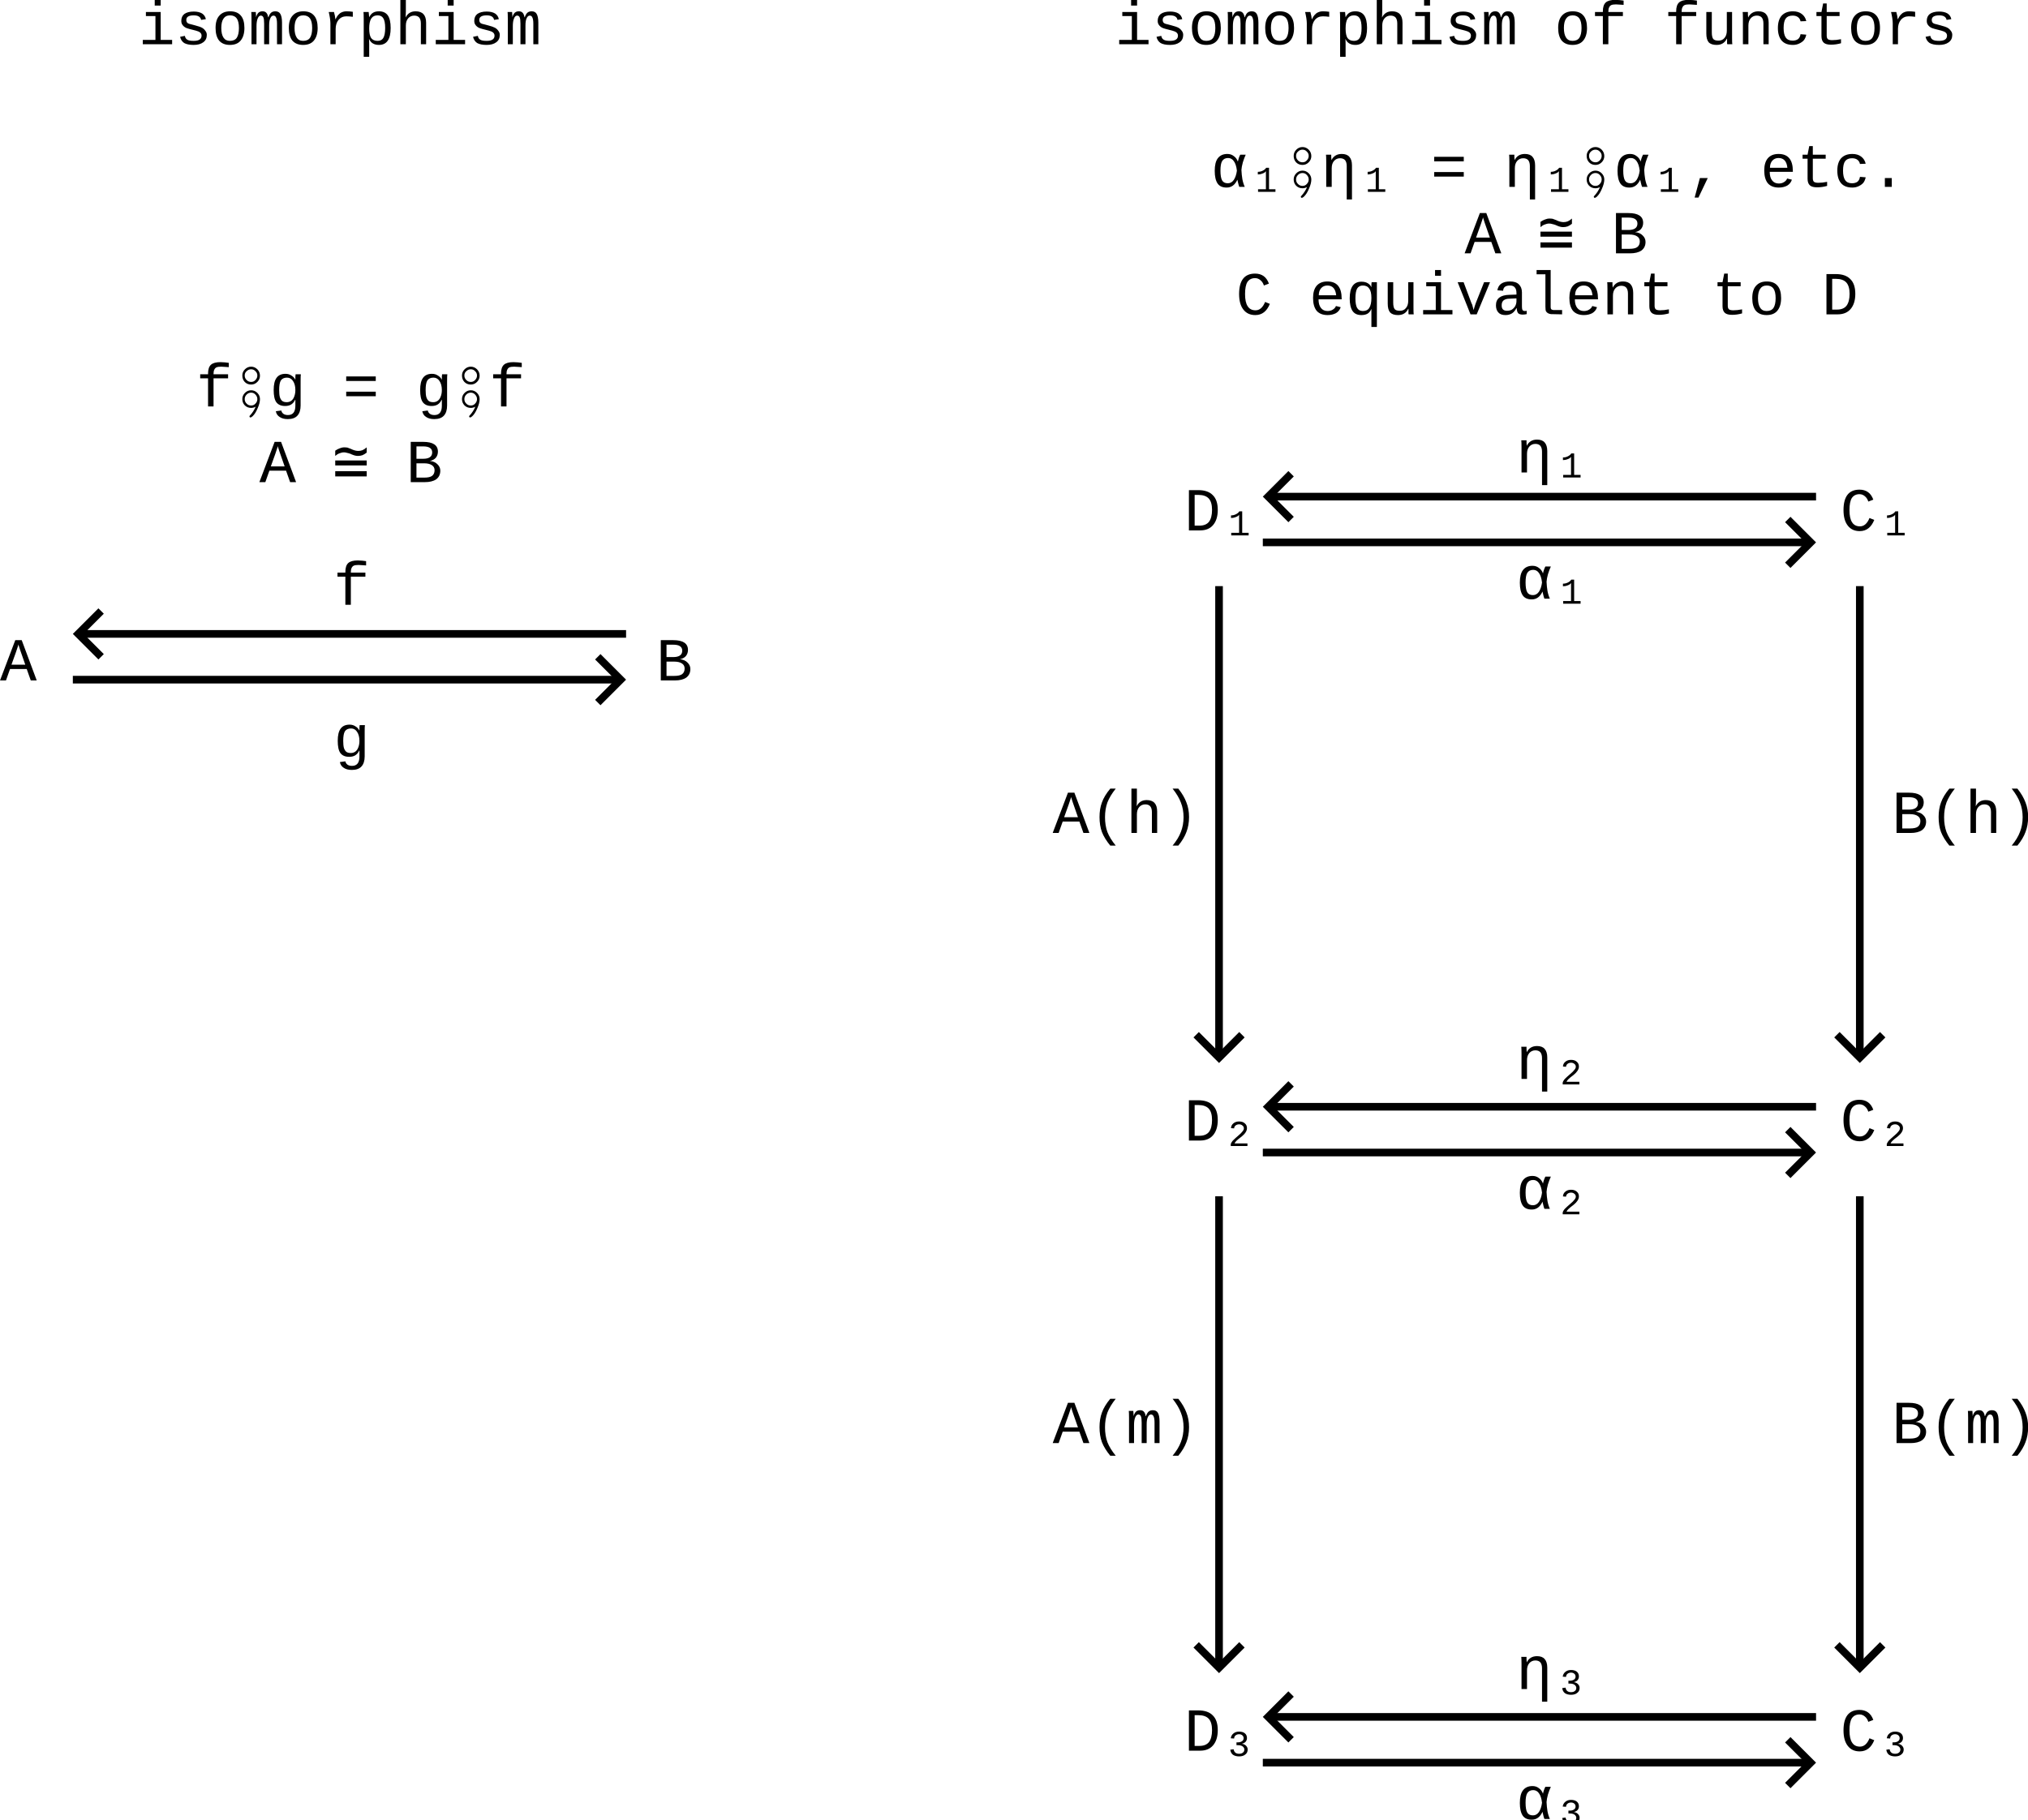
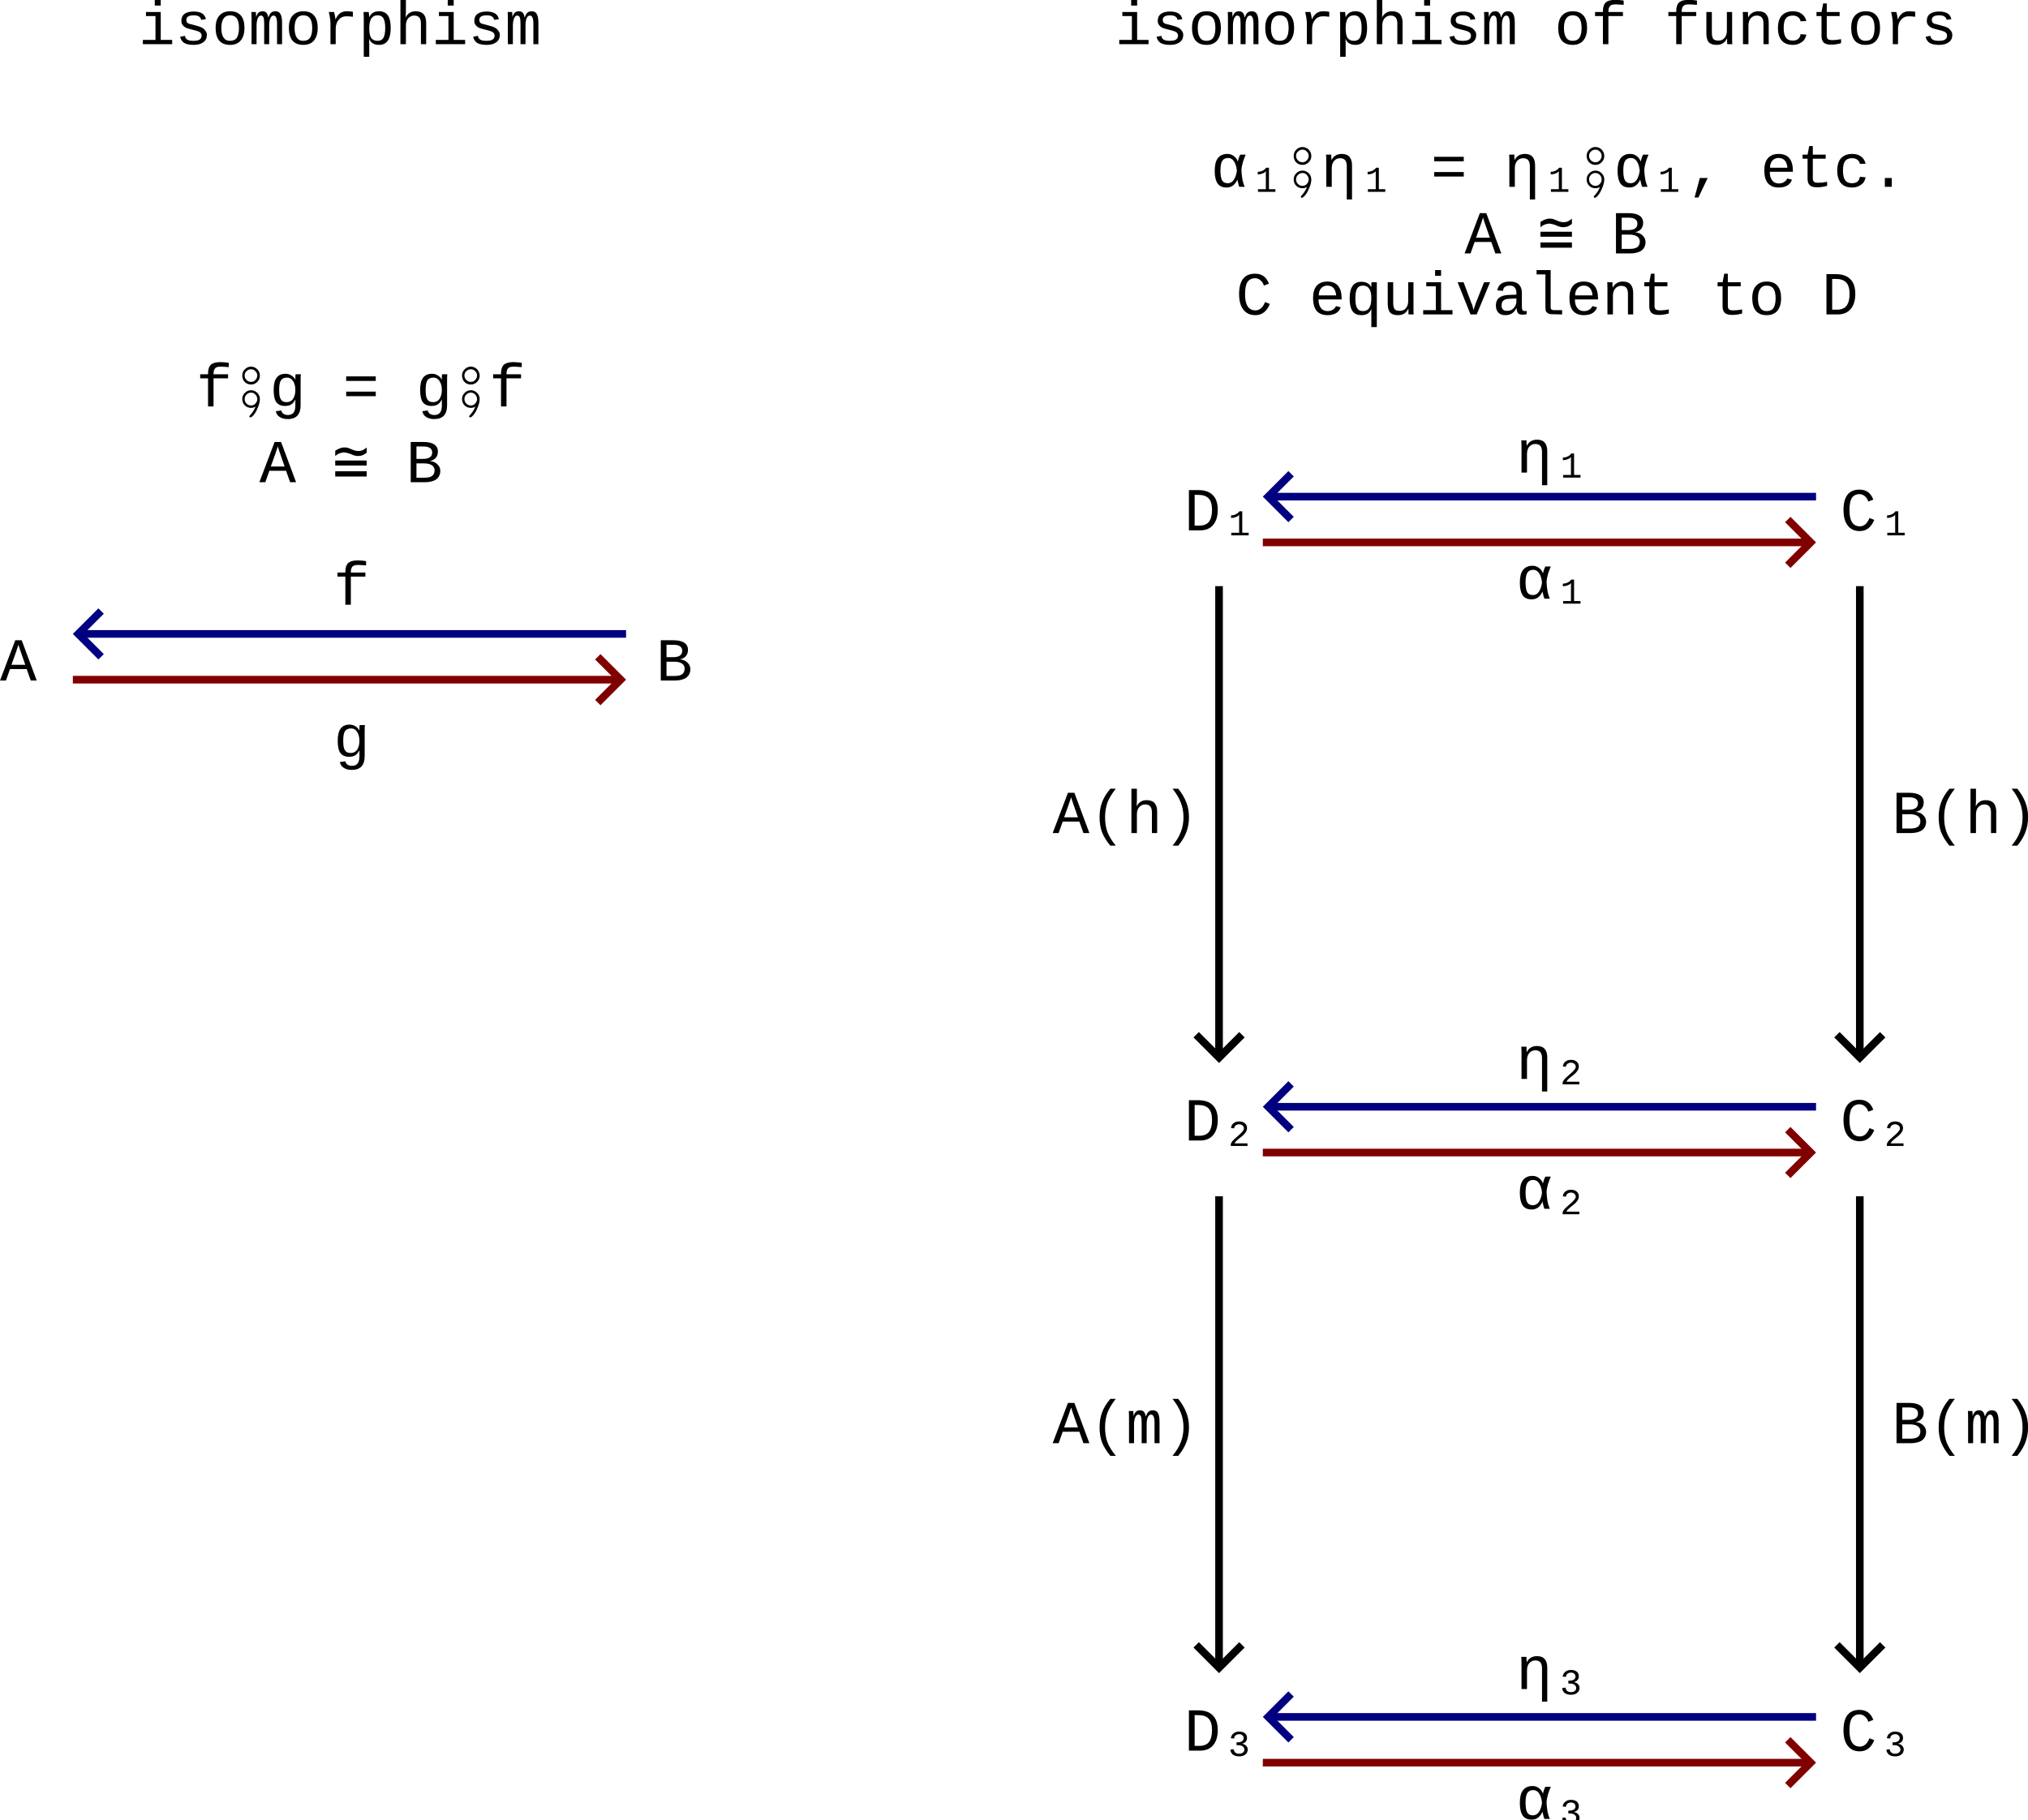
<svg xmlns="http://www.w3.org/2000/svg" width="132.93mm" height="119.289mm" viewBox="0 0 132.93 119.289" version="1.1" id="svg1820" xml:space="preserve">
  <defs id="defs1817">
+     <marker style="overflow:visible" id="marker101787" refX="0" refY="0" orient="auto-start-reverse" markerWidth="4.061" markerHeight="6.707" viewBox="0 0 4.061 6.707" preserveAspectRatio="xMidYMid">
+       <path style="fill:none;stroke:context-stroke;stroke-width:1;stroke-linecap:butt" d="M 3,-3 0,0 3,3" id="path101785" transform="rotate(180,0.125,0)" />
+     </marker>
+     <marker style="overflow:visible" id="marker101787_Fnone_S-800000" refX="0" refY="0" orient="auto-start-reverse" markerWidth="4.061" markerHeight="6.707" viewBox="0 0 4.061 6.707" preserveAspectRatio="xMidYMid">
+       <path style="fill:none;stroke:#800000;stroke-width:1;stroke-linecap:butt" d="M 3,-3 0,0 3,3" id="path104664" transform="rotate(180,0.125,0)" />
+     </marker>
+     <marker style="overflow:visible" id="marker100362" refX="0" refY="0" orient="auto-start-reverse" markerWidth="4.061" markerHeight="6.707" viewBox="0 0 4.061 6.707" preserveAspectRatio="xMidYMid">
+       <path style="fill:none;stroke:context-stroke;stroke-width:1;stroke-linecap:butt" d="M 3,-3 0,0 3,3" id="path100360" transform="rotate(180,0.125,0)" />
+     </marker>
+     <marker style="overflow:visible" id="marker100362_Fnone_S-000080" refX="0" refY="0" orient="auto-start-reverse" markerWidth="4.061" markerHeight="6.707" viewBox="0 0 4.061 6.707" preserveAspectRatio="xMidYMid">
+       <path style="fill:none;stroke:#000080;stroke-width:1;stroke-linecap:butt" d="M 3,-3 0,0 3,3" id="path104667" transform="rotate(180,0.125,0)" />
+     </marker>
+     <marker style="overflow:visible" id="marker99370" refX="0" refY="0" orient="auto-start-reverse" markerWidth="4.061" markerHeight="6.707" viewBox="0 0 4.061 6.707" preserveAspectRatio="xMidYMid">
+       <path style="fill:none;stroke:context-stroke;stroke-width:1;stroke-linecap:butt" d="M 3,-3 0,0 3,3" id="path99368" transform="rotate(180,0.125,0)" />
+     </marker>
+     <marker style="overflow:visible" id="marker99370_Fnone_S-000080" refX="0" refY="0" orient="auto-start-reverse" markerWidth="4.061" markerHeight="6.707" viewBox="0 0 4.061 6.707" preserveAspectRatio="xMidYMid">
+       <path style="fill:none;stroke:#000080;stroke-width:1;stroke-linecap:butt" d="M 3,-3 0,0 3,3" id="path104670" transform="rotate(180,0.125,0)" />
+     </marker>
+     <marker style="overflow:visible" id="marker98404" refX="0" refY="0" orient="auto-start-reverse" markerWidth="4.061" markerHeight="6.707" viewBox="0 0 4.061 6.707" preserveAspectRatio="xMidYMid">
+       <path style="fill:none;stroke:context-stroke;stroke-width:1;stroke-linecap:butt" d="M 3,-3 0,0 3,3" id="path98402" transform="rotate(180,0.125,0)" />
+     </marker>
+     <marker style="overflow:visible" id="marker98404_Fnone_S-000080" refX="0" refY="0" orient="auto-start-reverse" markerWidth="4.061" markerHeight="6.707" viewBox="0 0 4.061 6.707" preserveAspectRatio="xMidYMid">
+       <path style="fill:none;stroke:#000080;stroke-width:1;stroke-linecap:butt" d="M 3,-3 0,0 3,3" id="path104673" transform="rotate(180,0.125,0)" />
+     </marker>
+     <marker style="overflow:visible" id="Arrow1" refX="0" refY="0" orient="auto-start-reverse" markerWidth="4.061" markerHeight="6.707" viewBox="0 0 4.061 6.707" preserveAspectRatio="xMidYMid">
+       <path style="fill:none;stroke:context-stroke;stroke-width:1;stroke-linecap:butt" d="M 3,-3 0,0 3,3" id="path5057" transform="rotate(180,0.125,0)" />
+     </marker>
+     <marker style="overflow:visible" id="Arrow1_Fnone_S-000080" refX="0" refY="0" orient="auto-start-reverse" markerWidth="4.061" markerHeight="6.707" viewBox="0 0 4.061 6.707" preserveAspectRatio="xMidYMid">
+       <path style="fill:none;stroke:#000080;stroke-width:1;stroke-linecap:butt" d="M 3,-3 0,0 3,3" id="path104676" transform="rotate(180,0.125,0)" />
+     </marker>
    <marker style="overflow:visible" id="marker8986_Fnone_S-000000-3" refX="0" refY="0" orient="auto-start-reverse" markerWidth="4.061" markerHeight="6.707" viewBox="0 0 4.061 6.707" preserveAspectRatio="xMidYMid">
      <path style="fill:none;stroke:#000000;stroke-width:1;stroke-linecap:butt" d="M 3,-3 0,0 3,3" id="path137701-5" transform="rotate(180,0.125,0)" />
    </marker>
  </defs>
-   <g id="layer1" transform="translate(-43.74892,-408.1849)">
-     <g id="g32119" transform="translate(-0.6015393,-124.5579)">
-       <path style="font-variation-settings:normal;opacity:1;vector-effect:none;fill:none;fill-opacity:1;stroke:#000000;stroke-width:0.5;stroke-linecap:butt;stroke-linejoin:miter;stroke-miterlimit:4;stroke-dasharray:none;stroke-dashoffset:0;stroke-opacity:1;-inkscape-stroke:none;marker-end:url(#marker8986_Fnone_S-000000-3);stop-color:#000000;stop-opacity:1" d="M 49.125,577.301 H 84.909" id="path4461-2" />
-       <path style="font-variation-settings:normal;opacity:1;vector-effect:none;fill:none;fill-opacity:1;stroke:#000000;stroke-width:0.5;stroke-linecap:butt;stroke-linejoin:miter;stroke-miterlimit:4;stroke-dasharray:none;stroke-dashoffset:0;stroke-opacity:1;-inkscape-stroke:none;marker-end:url(#marker8986_Fnone_S-000000-3);stop-color:#000000;stop-opacity:1" d="M 85.388,574.301 H 49.603" id="path4463-9" />
-       <path style="font-variation-settings:normal;opacity:1;vector-effect:none;fill:none;fill-opacity:1;stroke:#000000;stroke-width:0.5;stroke-linecap:butt;stroke-linejoin:miter;stroke-miterlimit:4;stroke-dasharray:none;stroke-dashoffset:0;stroke-opacity:1;-inkscape-stroke:none;marker-end:url(#marker8986_Fnone_S-000000-3);stop-color:#000000;stop-opacity:1" d="m 127.125,568.301 h 35.784" id="path4465" />
-       <path style="font-variation-settings:normal;opacity:1;vector-effect:none;fill:none;fill-opacity:1;stroke:#000000;stroke-width:0.5;stroke-linecap:butt;stroke-linejoin:miter;stroke-miterlimit:4;stroke-dasharray:none;stroke-dashoffset:0;stroke-opacity:1;-inkscape-stroke:none;marker-end:url(#marker8986_Fnone_S-000000-3);stop-color:#000000;stop-opacity:1" d="M 163.388,565.301 H 127.603" id="path4467-1" />
-       <path style="font-variation-settings:normal;opacity:1;vector-effect:none;fill:none;fill-opacity:1;stroke:#000000;stroke-width:0.5;stroke-linecap:butt;stroke-linejoin:miter;stroke-miterlimit:4;stroke-dasharray:none;stroke-dashoffset:0;stroke-opacity:1;-inkscape-stroke:none;marker-end:url(#marker8986_Fnone_S-000000-3);stop-color:#000000;stop-opacity:1" d="m 127.125,608.301 h 35.784" id="path4469-2" />
-       <path style="font-variation-settings:normal;opacity:1;vector-effect:none;fill:none;fill-opacity:1;stroke:#000000;stroke-width:0.5;stroke-linecap:butt;stroke-linejoin:miter;stroke-miterlimit:4;stroke-dasharray:none;stroke-dashoffset:0;stroke-opacity:1;-inkscape-stroke:none;marker-end:url(#marker8986_Fnone_S-000000-3);stop-color:#000000;stop-opacity:1" d="M 163.388,605.301 H 127.603" id="path4471-7" />
-       <path style="font-variation-settings:normal;opacity:1;vector-effect:none;fill:none;fill-opacity:1;stroke:#000000;stroke-width:0.5;stroke-linecap:butt;stroke-linejoin:miter;stroke-miterlimit:4;stroke-dasharray:none;stroke-dashoffset:0;stroke-opacity:1;-inkscape-stroke:none;marker-end:url(#marker8986_Fnone_S-000000-3);stop-color:#000000;stop-opacity:1" d="m 166.256,571.169 v 30.784" id="path4473-0" />
-       <path style="font-variation-settings:normal;opacity:1;vector-effect:none;fill:none;fill-opacity:1;stroke:#000000;stroke-width:0.5;stroke-linecap:butt;stroke-linejoin:miter;stroke-miterlimit:4;stroke-dasharray:none;stroke-dashoffset:0;stroke-opacity:1;-inkscape-stroke:none;marker-end:url(#marker8986_Fnone_S-000000-3);stop-color:#000000;stop-opacity:1" d="m 124.256,571.169 v 30.784" id="path4522-9" />
-       <text xml:space="preserve" style="font-size:4px;line-height:5px;font-family:'Liberation Mono', monospace;-inkscape-font-specification:'Liberation Mono, monospace, Normal';text-decoration-color:#000000;fill:#000000;stroke-width:3.78;-inkscape-stroke:none;stop-color:#000000" x="66.207" y="572.388" id="text7744-3">
-         <tspan id="tspan7742-6" style="stroke-width:3.78" x="66.207" y="572.388">f</tspan>
+   <g id="layer1" transform="translate(-42.00336,-1128.042)">
+     <g id="g103754">
+       <path style="font-variation-settings:normal;vector-effect:none;fill:none;fill-opacity:1;stroke:#800000;stroke-width:0.5;stroke-linecap:butt;stroke-linejoin:miter;stroke-miterlimit:4;stroke-dasharray:none;stroke-dashoffset:0;stroke-opacity:1;-inkscape-stroke:none;marker-end:url(#marker101787_Fnone_S-800000);stop-color:#000000" d="M 46.778,1172.601 H 82.562" id="path4461-2" />
+       <path style="font-variation-settings:normal;vector-effect:none;fill:none;fill-opacity:1;stroke:#000080;stroke-width:0.5;stroke-linecap:butt;stroke-linejoin:miter;stroke-miterlimit:4;stroke-dasharray:none;stroke-dashoffset:0;stroke-opacity:1;-inkscape-stroke:none;marker-end:url(#marker100362_Fnone_S-000080);stop-color:#000000" d="M 83.04,1169.601 H 47.256" id="path4463-9" />
+       <path style="font-variation-settings:normal;vector-effect:none;fill:none;fill-opacity:1;stroke:#000080;stroke-width:0.5;stroke-linecap:butt;stroke-linejoin:miter;stroke-miterlimit:4;stroke-dasharray:none;stroke-dashoffset:0;stroke-opacity:1;-inkscape-stroke:none;marker-end:url(#Arrow1_Fnone_S-000080);stop-color:#000000" d="M 161.04,1160.601 H 125.256" id="path4467-1" />
+       <path style="font-variation-settings:normal;vector-effect:none;fill:none;fill-opacity:1;stroke:#000080;stroke-width:0.5;stroke-linecap:butt;stroke-linejoin:miter;stroke-miterlimit:4;stroke-dasharray:none;stroke-dashoffset:0;stroke-opacity:1;-inkscape-stroke:none;marker-end:url(#marker98404_Fnone_S-000080);stop-color:#000000" d="M 161.04,1200.601 H 125.256" id="path4471-7" />
+       <path style="font-variation-settings:normal;vector-effect:none;fill:none;fill-opacity:1;stroke:#000000;stroke-width:0.5;stroke-linecap:butt;stroke-linejoin:miter;stroke-miterlimit:4;stroke-dasharray:none;stroke-dashoffset:0;stroke-opacity:1;-inkscape-stroke:none;marker-end:url(#marker8986_Fnone_S-000000-3);stop-color:#000000" d="m 163.909,1166.469 v 30.784" id="path4473-0" />
+       <path style="font-variation-settings:normal;vector-effect:none;fill:none;fill-opacity:1;stroke:#000000;stroke-width:0.5;stroke-linecap:butt;stroke-linejoin:miter;stroke-miterlimit:4;stroke-dasharray:none;stroke-dashoffset:0;stroke-opacity:1;-inkscape-stroke:none;marker-end:url(#marker8986_Fnone_S-000000-3);stop-color:#000000" d="m 121.909,1166.469 v 30.784" id="path4522-9" />
+       <text xml:space="preserve" style="font-size:4px;line-height:5px;font-family:'Liberation Mono', monospace;-inkscape-font-specification:'Liberation Mono, monospace, Normal';text-decoration-color:#000000;fill:#000000;stroke-width:3.78;-inkscape-stroke:none;stop-color:#000000" x="63.86" y="1167.687" id="text7744-3">
+         <tspan id="tspan7742-6" style="stroke-width:3.78" x="63.86" y="1167.687">f</tspan>
      </text>
-       <text xml:space="preserve" style="font-size:4px;line-height:5px;font-family:'Liberation Mono', monospace;-inkscape-font-specification:'Liberation Mono, monospace, Normal';text-decoration-color:#000000;fill:#000000;stroke-width:3.78;-inkscape-stroke:none;stop-color:#000000" x="66.207" y="582.388" id="text7748-0">
-         <tspan id="tspan7746-6" style="stroke-width:3.78" x="66.207" y="582.388">g</tspan>
+       <text xml:space="preserve" style="font-size:4px;line-height:5px;font-family:'Liberation Mono', monospace;-inkscape-font-specification:'Liberation Mono, monospace, Normal';text-decoration-color:#000000;fill:#000000;stroke-width:3.78;-inkscape-stroke:none;stop-color:#000000" x="63.86" y="1177.687" id="text7748-0">
+         <tspan id="tspan7746-6" style="stroke-width:3.78" x="63.86" y="1177.687">g</tspan>
      </text>
-       <text xml:space="preserve" style="font-size:4px;line-height:5px;font-family:'Liberation Mono', monospace;-inkscape-font-specification:'Liberation Mono, monospace, Normal';text-decoration-color:#000000;fill:#000000;stroke-width:3.78;-inkscape-stroke:none;stop-color:#000000" x="57.207" y="559.388" id="text7752-2">
-         <tspan id="tspan7750-6" style="stroke-width:3.78" x="57.207" y="559.388">f⨟g = g⨟f</tspan>
+       <text xml:space="preserve" style="font-size:4px;line-height:5px;font-family:'Liberation Mono', monospace;-inkscape-font-specification:'Liberation Mono, monospace, Normal';text-decoration-color:#000000;fill:#000000;stroke-width:3.78;-inkscape-stroke:none;stop-color:#000000" x="54.86" y="1154.687" id="text7752-2">
+         <tspan id="tspan7750-6" style="stroke-width:3.78" x="54.86" y="1154.687">f⨟g = g⨟f</tspan>
      </text>
-       <text xml:space="preserve" style="font-size:4px;line-height:5px;font-family:'Liberation Mono', monospace;-inkscape-font-specification:'Liberation Mono, monospace, Normal';text-decoration-color:#000000;fill:#000000;stroke-width:3.78;-inkscape-stroke:none;stop-color:#000000" x="143.723" y="571.993" id="text8272-1">
-         <tspan id="tspan8270-8" style="stroke-width:3.78" x="143.723" y="571.993">α₁</tspan>
+       <text xml:space="preserve" style="font-size:4px;line-height:5px;font-family:'Liberation Mono', monospace;-inkscape-font-specification:'Liberation Mono, monospace, Normal';text-decoration-color:#000000;fill:#000000;stroke-width:3.78;-inkscape-stroke:none;stop-color:#000000" x="141.376" y="1167.293" id="text8272-1">
+         <tspan id="tspan8270-8" style="stroke-width:3.78" x="141.376" y="1167.293">α₁</tspan>
      </text>
-       <text xml:space="preserve" style="font-size:4px;line-height:5px;font-family:'Liberation Mono', monospace;-inkscape-font-specification:'Liberation Mono, monospace, Normal';text-decoration-color:#000000;fill:#000000;stroke-width:3.78;-inkscape-stroke:none;stop-color:#000000" x="143.723" y="611.993" id="text8276-7">
-         <tspan id="tspan8274-9" style="stroke-width:3.78" x="143.723" y="611.993">α₂</tspan>
+       <text xml:space="preserve" style="font-size:4px;line-height:5px;font-family:'Liberation Mono', monospace;-inkscape-font-specification:'Liberation Mono, monospace, Normal';text-decoration-color:#000000;fill:#000000;stroke-width:3.78;-inkscape-stroke:none;stop-color:#000000" x="141.376" y="1207.293" id="text8276-7">
+         <tspan id="tspan8274-9" style="stroke-width:3.78" x="141.376" y="1207.293">α₂</tspan>
      </text>
-       <text xml:space="preserve" style="font-size:4px;line-height:5px;font-family:'Liberation Mono', monospace;-inkscape-font-specification:'Liberation Mono, monospace, Normal';text-decoration-color:#000000;fill:#000000;stroke-width:3.78;-inkscape-stroke:none;stop-color:#000000" x="44.35" y="577.354" id="text8800-2">
-         <tspan id="tspan8798-0" style="stroke-width:3.78" x="44.35" y="577.354">A</tspan>
+       <text xml:space="preserve" style="font-size:4px;line-height:5px;font-family:'Liberation Mono', monospace;-inkscape-font-specification:'Liberation Mono, monospace, Normal';text-decoration-color:#000000;fill:#000000;stroke-width:3.78;-inkscape-stroke:none;stop-color:#000000" x="42.003" y="1172.654" id="text8800-2">
+         <tspan id="tspan8798-0" style="stroke-width:3.78" x="42.003" y="1172.654">A</tspan>
      </text>
-       <text xml:space="preserve" style="font-size:4px;line-height:5px;font-family:'Liberation Mono', monospace;-inkscape-font-specification:'Liberation Mono, monospace, Normal';text-decoration-color:#000000;fill:#000000;stroke-width:3.78;-inkscape-stroke:none;stop-color:#000000" x="87.35" y="577.354" id="text8804-2">
-         <tspan id="tspan8802-3" style="stroke-width:3.78" x="87.35" y="577.354">B</tspan>
+       <text xml:space="preserve" style="font-size:4px;line-height:5px;font-family:'Liberation Mono', monospace;-inkscape-font-specification:'Liberation Mono, monospace, Normal';text-decoration-color:#000000;fill:#000000;stroke-width:3.78;-inkscape-stroke:none;stop-color:#000000" x="85.003" y="1172.654" id="text8804-2">
+         <tspan id="tspan8802-3" style="stroke-width:3.78" x="85.003" y="1172.654">B</tspan>
      </text>
-       <text xml:space="preserve" style="font-size:4px;line-height:5px;font-family:'Liberation Mono', monospace;-inkscape-font-specification:'Liberation Mono, monospace, Normal';text-decoration-color:#000000;fill:#000000;stroke-width:3.78;-inkscape-stroke:none;stop-color:#000000" x="61.35" y="564.354" id="text8808-7">
-         <tspan id="tspan8806-5" style="stroke-width:3.78" x="61.35" y="564.354">A ≅ B</tspan>
+       <text xml:space="preserve" style="font-size:4px;line-height:5px;font-family:'Liberation Mono', monospace;-inkscape-font-specification:'Liberation Mono, monospace, Normal';text-decoration-color:#000000;fill:#000000;stroke-width:3.78;-inkscape-stroke:none;stop-color:#000000" x="59.003" y="1159.654" id="text8808-7">
+         <tspan id="tspan8806-5" style="stroke-width:3.78" x="59.003" y="1159.654">A ≅ B</tspan>
      </text>
-       <text xml:space="preserve" style="font-size:4px;line-height:5px;font-family:'Liberation Mono', monospace;-inkscape-font-specification:'Liberation Mono, monospace, Normal';text-decoration-color:#000000;fill:#000000;stroke-width:3.78;-inkscape-stroke:none;stop-color:#000000" x="113.35" y="587.354" id="text8812-9">
-         <tspan id="tspan8810-2" style="stroke-width:3.78" x="113.35" y="587.354">A(h)</tspan>
+       <text xml:space="preserve" style="font-size:4px;line-height:5px;font-family:'Liberation Mono', monospace;-inkscape-font-specification:'Liberation Mono, monospace, Normal';text-decoration-color:#000000;fill:#000000;stroke-width:3.78;-inkscape-stroke:none;stop-color:#000000" x="111.003" y="1182.654" id="text8812-9">
+         <tspan id="tspan8810-2" style="stroke-width:3.78" x="111.003" y="1182.654">A(h)</tspan>
      </text>
-       <text xml:space="preserve" style="font-size:4px;line-height:5px;font-family:'Liberation Mono', monospace;-inkscape-font-specification:'Liberation Mono, monospace, Normal';text-decoration-color:#000000;fill:#000000;stroke-width:3.78;-inkscape-stroke:none;stop-color:#000000" x="168.35" y="587.354" id="text8816-2">
-         <tspan id="tspan8814-8" style="stroke-width:3.78" x="168.35" y="587.354">B(h)</tspan>
+       <text xml:space="preserve" style="font-size:4px;line-height:5px;font-family:'Liberation Mono', monospace;-inkscape-font-specification:'Liberation Mono, monospace, Normal';text-decoration-color:#000000;fill:#000000;stroke-width:3.78;-inkscape-stroke:none;stop-color:#000000" x="166.003" y="1182.654" id="text8816-2">
+         <tspan id="tspan8814-8" style="stroke-width:3.78" x="166.003" y="1182.654">B(h)</tspan>
      </text>
-       <text xml:space="preserve" style="font-size:4px;line-height:5px;font-family:'Liberation Mono', monospace;-inkscape-font-specification:'Liberation Mono, monospace, Normal';text-decoration-color:#000000;fill:#000000;stroke-width:3.78;-inkscape-stroke:none;stop-color:#000000" x="140.35" y="549.354" id="text8820-9">
-         <tspan id="tspan8818-7" style="stroke-width:3.78" x="140.35" y="549.354">A ≅ B</tspan>
+       <text xml:space="preserve" style="font-size:4px;line-height:5px;font-family:'Liberation Mono', monospace;-inkscape-font-specification:'Liberation Mono, monospace, Normal';text-decoration-color:#000000;fill:#000000;stroke-width:3.78;-inkscape-stroke:none;stop-color:#000000" x="138.003" y="1144.654" id="text8820-9">
+         <tspan id="tspan8818-7" style="stroke-width:3.78" x="138.003" y="1144.654">A ≅ B</tspan>
      </text>
-       <text xml:space="preserve" style="font-size:4px;line-height:5px;font-family:'Liberation Mono', monospace;-inkscape-font-specification:'Liberation Mono, monospace, Normal';text-decoration-color:#000000;fill:#000000;stroke-width:3.78;-inkscape-stroke:none;stop-color:#000000" x="143.723" y="563.72" id="text9358-3">
-         <tspan id="tspan9356-6" style="stroke-width:3.78" x="143.723" y="563.72">η₁</tspan>
+       <text xml:space="preserve" style="font-size:4px;line-height:5px;font-family:'Liberation Mono', monospace;-inkscape-font-specification:'Liberation Mono, monospace, Normal';text-decoration-color:#000000;fill:#000000;stroke-width:3.78;-inkscape-stroke:none;stop-color:#000000" x="141.376" y="1159.02" id="text9358-3">
+         <tspan id="tspan9356-6" style="stroke-width:3.78" x="141.376" y="1159.02">η₁</tspan>
      </text>
-       <text xml:space="preserve" style="font-size:4px;line-height:5px;font-family:'Liberation Mono', monospace;-inkscape-font-specification:'Liberation Mono, monospace, Normal';text-decoration-color:#000000;fill:#000000;stroke-width:3.78;-inkscape-stroke:none;stop-color:#000000" x="143.723" y="603.478" id="text9362-1">
-         <tspan id="tspan9360-2" style="stroke-width:3.78" x="143.723" y="603.478">η₂</tspan>
+       <text xml:space="preserve" style="font-size:4px;line-height:5px;font-family:'Liberation Mono', monospace;-inkscape-font-specification:'Liberation Mono, monospace, Normal';text-decoration-color:#000000;fill:#000000;stroke-width:3.78;-inkscape-stroke:none;stop-color:#000000" x="141.376" y="1198.777" id="text9362-1">
+         <tspan id="tspan9360-2" style="stroke-width:3.78" x="141.376" y="1198.777">η₂</tspan>
      </text>
-       <text xml:space="preserve" style="font-size:4px;line-height:5px;font-family:'Liberation Mono', monospace;-inkscape-font-specification:'Liberation Mono, monospace, Normal';text-decoration-color:#000000;fill:#000000;stroke-width:3.78;-inkscape-stroke:none;stop-color:#000000" x="123.723" y="544.993" id="text9366">
-         <tspan id="tspan9364" style="stroke-width:3.78" x="123.723" y="544.993">α₁⨟η₁ = η₁⨟α₁, etc.</tspan>
+       <text xml:space="preserve" style="font-size:4px;line-height:5px;font-family:'Liberation Mono', monospace;-inkscape-font-specification:'Liberation Mono, monospace, Normal';text-decoration-color:#000000;fill:#000000;stroke-width:3.78;-inkscape-stroke:none;stop-color:#000000" x="121.376" y="1140.293" id="text9366">
+         <tspan id="tspan9364" style="stroke-width:3.78" x="121.376" y="1140.293">α₁⨟η₁ = η₁⨟α₁, etc.</tspan>
      </text>
-       <path style="font-variation-settings:normal;opacity:1;vector-effect:none;fill:none;fill-opacity:1;stroke:#000000;stroke-width:0.5;stroke-linecap:butt;stroke-linejoin:miter;stroke-miterlimit:4;stroke-dasharray:none;stroke-dashoffset:0;stroke-opacity:1;-inkscape-stroke:none;marker-end:url(#marker8986_Fnone_S-000000-3);stop-color:#000000;stop-opacity:1" d="m 127.125,648.301 h 35.784" id="path31252-9" />
-       <path style="font-variation-settings:normal;opacity:1;vector-effect:none;fill:none;fill-opacity:1;stroke:#000000;stroke-width:0.5;stroke-linecap:butt;stroke-linejoin:miter;stroke-miterlimit:4;stroke-dasharray:none;stroke-dashoffset:0;stroke-opacity:1;-inkscape-stroke:none;marker-end:url(#marker8986_Fnone_S-000000-3);stop-color:#000000;stop-opacity:1" d="M 163.388,645.301 H 127.603" id="path31254-3" />
-       <path style="font-variation-settings:normal;opacity:1;vector-effect:none;fill:none;fill-opacity:1;stroke:#000000;stroke-width:0.5;stroke-linecap:butt;stroke-linejoin:miter;stroke-miterlimit:4;stroke-dasharray:none;stroke-dashoffset:0;stroke-opacity:1;-inkscape-stroke:none;marker-end:url(#marker8986_Fnone_S-000000-3);stop-color:#000000;stop-opacity:1" d="m 166.256,611.169 v 30.784" id="path31256-1" />
-       <path style="font-variation-settings:normal;opacity:1;vector-effect:none;fill:none;fill-opacity:1;stroke:#000000;stroke-width:0.5;stroke-linecap:butt;stroke-linejoin:miter;stroke-miterlimit:4;stroke-dasharray:none;stroke-dashoffset:0;stroke-opacity:1;-inkscape-stroke:none;marker-end:url(#marker8986_Fnone_S-000000-3);stop-color:#000000;stop-opacity:1" d="m 124.256,611.169 v 30.784" id="path31258-9" />
-       <text xml:space="preserve" style="font-size:4px;line-height:5px;font-family:'Liberation Mono', monospace;-inkscape-font-specification:'Liberation Mono, monospace, Normal';text-decoration-color:#000000;fill:#000000;stroke-width:3.78;-inkscape-stroke:none;stop-color:#000000" x="143.723" y="651.993" id="text31262-4">
-         <tspan id="tspan31260-7" style="stroke-width:3.78" x="143.723" y="651.993">α₃</tspan>
+       <path style="font-variation-settings:normal;vector-effect:none;fill:none;fill-opacity:1;stroke:#000080;stroke-width:0.5;stroke-linecap:butt;stroke-linejoin:miter;stroke-miterlimit:4;stroke-dasharray:none;stroke-dashoffset:0;stroke-opacity:1;-inkscape-stroke:none;marker-end:url(#marker99370_Fnone_S-000080);stop-color:#000000" d="M 161.04,1240.601 H 125.256" id="path31254-3" />
+       <path style="font-variation-settings:normal;vector-effect:none;fill:none;fill-opacity:1;stroke:#000000;stroke-width:0.5;stroke-linecap:butt;stroke-linejoin:miter;stroke-miterlimit:4;stroke-dasharray:none;stroke-dashoffset:0;stroke-opacity:1;-inkscape-stroke:none;marker-end:url(#marker8986_Fnone_S-000000-3);stop-color:#000000" d="m 163.909,1206.469 v 30.784" id="path31256-1" />
+       <path style="font-variation-settings:normal;vector-effect:none;fill:none;fill-opacity:1;stroke:#000000;stroke-width:0.5;stroke-linecap:butt;stroke-linejoin:miter;stroke-miterlimit:4;stroke-dasharray:none;stroke-dashoffset:0;stroke-opacity:1;-inkscape-stroke:none;marker-end:url(#marker8986_Fnone_S-000000-3);stop-color:#000000" d="m 121.909,1206.469 v 30.784" id="path31258-9" />
+       <text xml:space="preserve" style="font-size:4px;line-height:5px;font-family:'Liberation Mono', monospace;-inkscape-font-specification:'Liberation Mono, monospace, Normal';text-decoration-color:#000000;fill:#000000;stroke-width:3.78;-inkscape-stroke:none;stop-color:#000000" x="141.376" y="1247.293" id="text31262-4">
+         <tspan id="tspan31260-7" style="stroke-width:3.78" x="141.376" y="1247.293">α₃</tspan>
      </text>
-       <text xml:space="preserve" style="font-size:4px;line-height:5px;font-family:'Liberation Mono', monospace;-inkscape-font-specification:'Liberation Mono, monospace, Normal';text-decoration-color:#000000;fill:#000000;stroke-width:3.78;-inkscape-stroke:none;stop-color:#000000" x="113.35" y="627.354" id="text31266-8">
-         <tspan id="tspan31264-4" style="stroke-width:3.78" x="113.35" y="627.354">A(m)</tspan>
+       <text xml:space="preserve" style="font-size:4px;line-height:5px;font-family:'Liberation Mono', monospace;-inkscape-font-specification:'Liberation Mono, monospace, Normal';text-decoration-color:#000000;fill:#000000;stroke-width:3.78;-inkscape-stroke:none;stop-color:#000000" x="111.003" y="1222.654" id="text31266-8">
+         <tspan id="tspan31264-4" style="stroke-width:3.78" x="111.003" y="1222.654">A(m)</tspan>
      </text>
-       <text xml:space="preserve" style="font-size:4px;line-height:5px;font-family:'Liberation Mono', monospace;-inkscape-font-specification:'Liberation Mono, monospace, Normal';text-decoration-color:#000000;fill:#000000;stroke-width:3.78;-inkscape-stroke:none;stop-color:#000000" x="168.35" y="627.354" id="text31270-5">
-         <tspan id="tspan31268-0" style="stroke-width:3.78" x="168.35" y="627.354">B(m)</tspan>
+       <text xml:space="preserve" style="font-size:4px;line-height:5px;font-family:'Liberation Mono', monospace;-inkscape-font-specification:'Liberation Mono, monospace, Normal';text-decoration-color:#000000;fill:#000000;stroke-width:3.78;-inkscape-stroke:none;stop-color:#000000" x="166.003" y="1222.654" id="text31270-5">
+         <tspan id="tspan31268-0" style="stroke-width:3.78" x="166.003" y="1222.654">B(m)</tspan>
      </text>
-       <text xml:space="preserve" style="font-size:4px;line-height:5px;font-family:'Liberation Mono', monospace;-inkscape-font-specification:'Liberation Mono, monospace, Normal';text-decoration-color:#000000;fill:#000000;stroke-width:3.78;-inkscape-stroke:none;stop-color:#000000" x="143.723" y="643.478" id="text31274-3">
-         <tspan id="tspan31272-6" style="stroke-width:3.78" x="143.723" y="643.478">η₃</tspan>
+       <text xml:space="preserve" style="font-size:4px;line-height:5px;font-family:'Liberation Mono', monospace;-inkscape-font-specification:'Liberation Mono, monospace, Normal';text-decoration-color:#000000;fill:#000000;stroke-width:3.78;-inkscape-stroke:none;stop-color:#000000" x="141.376" y="1238.777" id="text31274-3">
+         <tspan id="tspan31272-6" style="stroke-width:3.78" x="141.376" y="1238.777">η₃</tspan>
      </text>
-       <text xml:space="preserve" style="font-size:4px;line-height:5px;font-family:'Liberation Mono', monospace;-inkscape-font-specification:'Liberation Mono, monospace, Normal';text-decoration-color:#000000;fill:#000000;stroke-width:3.78;-inkscape-stroke:none;stop-color:#000000" x="121.968" y="567.513" id="text33763-1">
-         <tspan id="tspan33761-0" style="stroke-width:3.78" x="121.968" y="567.513">D₁</tspan>
+       <text xml:space="preserve" style="font-size:4px;line-height:5px;font-family:'Liberation Mono', monospace;-inkscape-font-specification:'Liberation Mono, monospace, Normal';text-decoration-color:#000000;fill:#000000;stroke-width:3.78;-inkscape-stroke:none;stop-color:#000000" x="119.62" y="1162.812" id="text33763-1">
+         <tspan id="tspan33761-0" style="stroke-width:3.78" x="119.62" y="1162.812">D₁</tspan>
      </text>
-       <text xml:space="preserve" style="font-size:4px;line-height:5px;font-family:'Liberation Mono', monospace;-inkscape-font-specification:'Liberation Mono, monospace, Normal';text-decoration-color:#000000;fill:#000000;stroke-width:3.78;-inkscape-stroke:none;stop-color:#000000" x="121.968" y="607.513" id="text33767-6">
-         <tspan id="tspan33765-3" style="stroke-width:3.78" x="121.968" y="607.513">D₂</tspan>
+       <text xml:space="preserve" style="font-size:4px;line-height:5px;font-family:'Liberation Mono', monospace;-inkscape-font-specification:'Liberation Mono, monospace, Normal';text-decoration-color:#000000;fill:#000000;stroke-width:3.78;-inkscape-stroke:none;stop-color:#000000" x="119.62" y="1202.812" id="text33767-6">
+         <tspan id="tspan33765-3" style="stroke-width:3.78" x="119.62" y="1202.812">D₂</tspan>
      </text>
-       <text xml:space="preserve" style="font-size:4px;line-height:5px;font-family:'Liberation Mono', monospace;-inkscape-font-specification:'Liberation Mono, monospace, Normal';text-decoration-color:#000000;fill:#000000;stroke-width:3.78;-inkscape-stroke:none;stop-color:#000000" x="121.968" y="647.513" id="text33771-2">
-         <tspan id="tspan33769-0" style="stroke-width:3.78" x="121.968" y="647.513">D₃</tspan>
+       <text xml:space="preserve" style="font-size:4px;line-height:5px;font-family:'Liberation Mono', monospace;-inkscape-font-specification:'Liberation Mono, monospace, Normal';text-decoration-color:#000000;fill:#000000;stroke-width:3.78;-inkscape-stroke:none;stop-color:#000000" x="119.62" y="1242.812" id="text33771-2">
+         <tspan id="tspan33769-0" style="stroke-width:3.78" x="119.62" y="1242.812">D₃</tspan>
      </text>
-       <text xml:space="preserve" style="font-size:4px;line-height:5px;font-family:'Liberation Mono', monospace;-inkscape-font-specification:'Liberation Mono, monospace, Normal';text-decoration-color:#000000;fill:#000000;stroke-width:3.78;-inkscape-stroke:none;stop-color:#000000" x="164.968" y="567.513" id="text5062">
-         <tspan id="tspan5060" style="stroke-width:3.78" x="164.968" y="567.513">C₁</tspan>
+       <text xml:space="preserve" style="font-size:4px;line-height:5px;font-family:'Liberation Mono', monospace;-inkscape-font-specification:'Liberation Mono, monospace, Normal';text-decoration-color:#000000;fill:#000000;stroke-width:3.78;-inkscape-stroke:none;stop-color:#000000" x="162.62" y="1162.812" id="text5062">
+         <tspan id="tspan5060" style="stroke-width:3.78" x="162.62" y="1162.812">C₁</tspan>
      </text>
-       <text xml:space="preserve" style="font-size:4px;line-height:5px;font-family:'Liberation Mono', monospace;-inkscape-font-specification:'Liberation Mono, monospace, Normal';text-decoration-color:#000000;fill:#000000;stroke-width:3.78;-inkscape-stroke:none;stop-color:#000000" x="164.968" y="607.513" id="text5066">
-         <tspan id="tspan5064" style="stroke-width:3.78" x="164.968" y="607.513">C₂</tspan>
+       <text xml:space="preserve" style="font-size:4px;line-height:5px;font-family:'Liberation Mono', monospace;-inkscape-font-specification:'Liberation Mono, monospace, Normal';text-decoration-color:#000000;fill:#000000;stroke-width:3.78;-inkscape-stroke:none;stop-color:#000000" x="162.62" y="1202.812" id="text5066">
+         <tspan id="tspan5064" style="stroke-width:3.78" x="162.62" y="1202.812">C₂</tspan>
      </text>
-       <text xml:space="preserve" style="font-size:4px;line-height:5px;font-family:'Liberation Mono', monospace;-inkscape-font-specification:'Liberation Mono, monospace, Normal';text-decoration-color:#000000;fill:#000000;stroke-width:3.78;-inkscape-stroke:none;stop-color:#000000" x="164.968" y="647.513" id="text5070">
-         <tspan id="tspan5068" style="stroke-width:3.78" x="164.968" y="647.513">C₃</tspan>
+       <text xml:space="preserve" style="font-size:4px;line-height:5px;font-family:'Liberation Mono', monospace;-inkscape-font-specification:'Liberation Mono, monospace, Normal';text-decoration-color:#000000;fill:#000000;stroke-width:3.78;-inkscape-stroke:none;stop-color:#000000" x="162.62" y="1242.812" id="text5070">
+         <tspan id="tspan5068" style="stroke-width:3.78" x="162.62" y="1242.812">C₃</tspan>
      </text>
-       <text xml:space="preserve" style="font-size:4px;line-height:5px;font-family:'Liberation Mono', monospace;-inkscape-font-specification:'Liberation Mono, monospace, Normal';text-decoration-color:#000000;fill:#000000;stroke-width:3.78;-inkscape-stroke:none;stop-color:#000000" x="125.35" y="553.354" id="text5074">
-         <tspan id="tspan5072" style="stroke-width:3.78" x="125.35" y="553.354">C equivalent to D</tspan>
+       <text xml:space="preserve" style="font-size:4px;line-height:5px;font-family:'Liberation Mono', monospace;-inkscape-font-specification:'Liberation Mono, monospace, Normal';text-decoration-color:#000000;fill:#000000;stroke-width:3.78;-inkscape-stroke:none;stop-color:#000000" x="123.003" y="1148.654" id="text5074">
+         <tspan id="tspan5072" style="stroke-width:3.78" x="123.003" y="1148.654">C equivalent to D</tspan>
      </text>
-       <text xml:space="preserve" style="font-size:4px;line-height:5px;font-family:'Liberation Mono', monospace;-inkscape-font-specification:'Liberation Mono, monospace, Normal';text-decoration-color:#000000;fill:#000000;stroke-width:3.78;-inkscape-stroke:none;stop-color:#000000" x="53.431" y="535.641" id="text13885">
-         <tspan id="tspan13883" style="stroke-width:3.78" x="53.431" y="535.641">isomorphism</tspan>
+       <text xml:space="preserve" style="font-size:4px;line-height:5px;font-family:'Liberation Mono', monospace;-inkscape-font-specification:'Liberation Mono, monospace, Normal';text-decoration-color:#000000;fill:#000000;stroke-width:3.78;-inkscape-stroke:none;stop-color:#000000" x="51.084" y="1130.941" id="text13885">
+         <tspan id="tspan13883" style="stroke-width:3.78" x="51.084" y="1130.941">isomorphism</tspan>
      </text>
-       <text xml:space="preserve" style="font-size:4px;line-height:5px;font-family:'Liberation Mono', monospace;-inkscape-font-specification:'Liberation Mono, monospace, Normal';text-decoration-color:#000000;fill:#000000;stroke-width:3.78;-inkscape-stroke:none;stop-color:#000000" x="117.431" y="535.641" id="text13889">
-         <tspan id="tspan13887" style="stroke-width:3.78" x="117.431" y="535.641">isomorphism of functors</tspan>
+       <text xml:space="preserve" style="font-size:4px;line-height:5px;font-family:'Liberation Mono', monospace;-inkscape-font-specification:'Liberation Mono, monospace, Normal';text-decoration-color:#000000;fill:#000000;stroke-width:3.78;-inkscape-stroke:none;stop-color:#000000" x="115.084" y="1130.941" id="text13889">
+         <tspan id="tspan13887" style="stroke-width:3.78" x="115.084" y="1130.941">isomorphism of functors</tspan>
      </text>
+       <path style="font-variation-settings:normal;vector-effect:none;fill:none;fill-opacity:1;stroke:#800000;stroke-width:0.5;stroke-linecap:butt;stroke-linejoin:miter;stroke-miterlimit:4;stroke-dasharray:none;stroke-dashoffset:0;stroke-opacity:1;-inkscape-stroke:none;marker-end:url(#marker101787_Fnone_S-800000);stop-color:#000000" d="m 124.778,1163.601 h 35.784" id="path102408" />
+       <path style="font-variation-settings:normal;vector-effect:none;fill:none;fill-opacity:1;stroke:#800000;stroke-width:0.5;stroke-linecap:butt;stroke-linejoin:miter;stroke-miterlimit:4;stroke-dasharray:none;stroke-dashoffset:0;stroke-opacity:1;-inkscape-stroke:none;marker-end:url(#marker101787_Fnone_S-800000);stop-color:#000000" d="m 124.778,1203.601 h 35.784" id="path102418" />
+       <path style="font-variation-settings:normal;vector-effect:none;fill:none;fill-opacity:1;stroke:#800000;stroke-width:0.5;stroke-linecap:butt;stroke-linejoin:miter;stroke-miterlimit:4;stroke-dasharray:none;stroke-dashoffset:0;stroke-opacity:1;-inkscape-stroke:none;marker-end:url(#marker101787_Fnone_S-800000);stop-color:#000000" d="m 124.778,1243.601 h 35.784" id="path102426" />
    </g>
  </g>
</svg>
